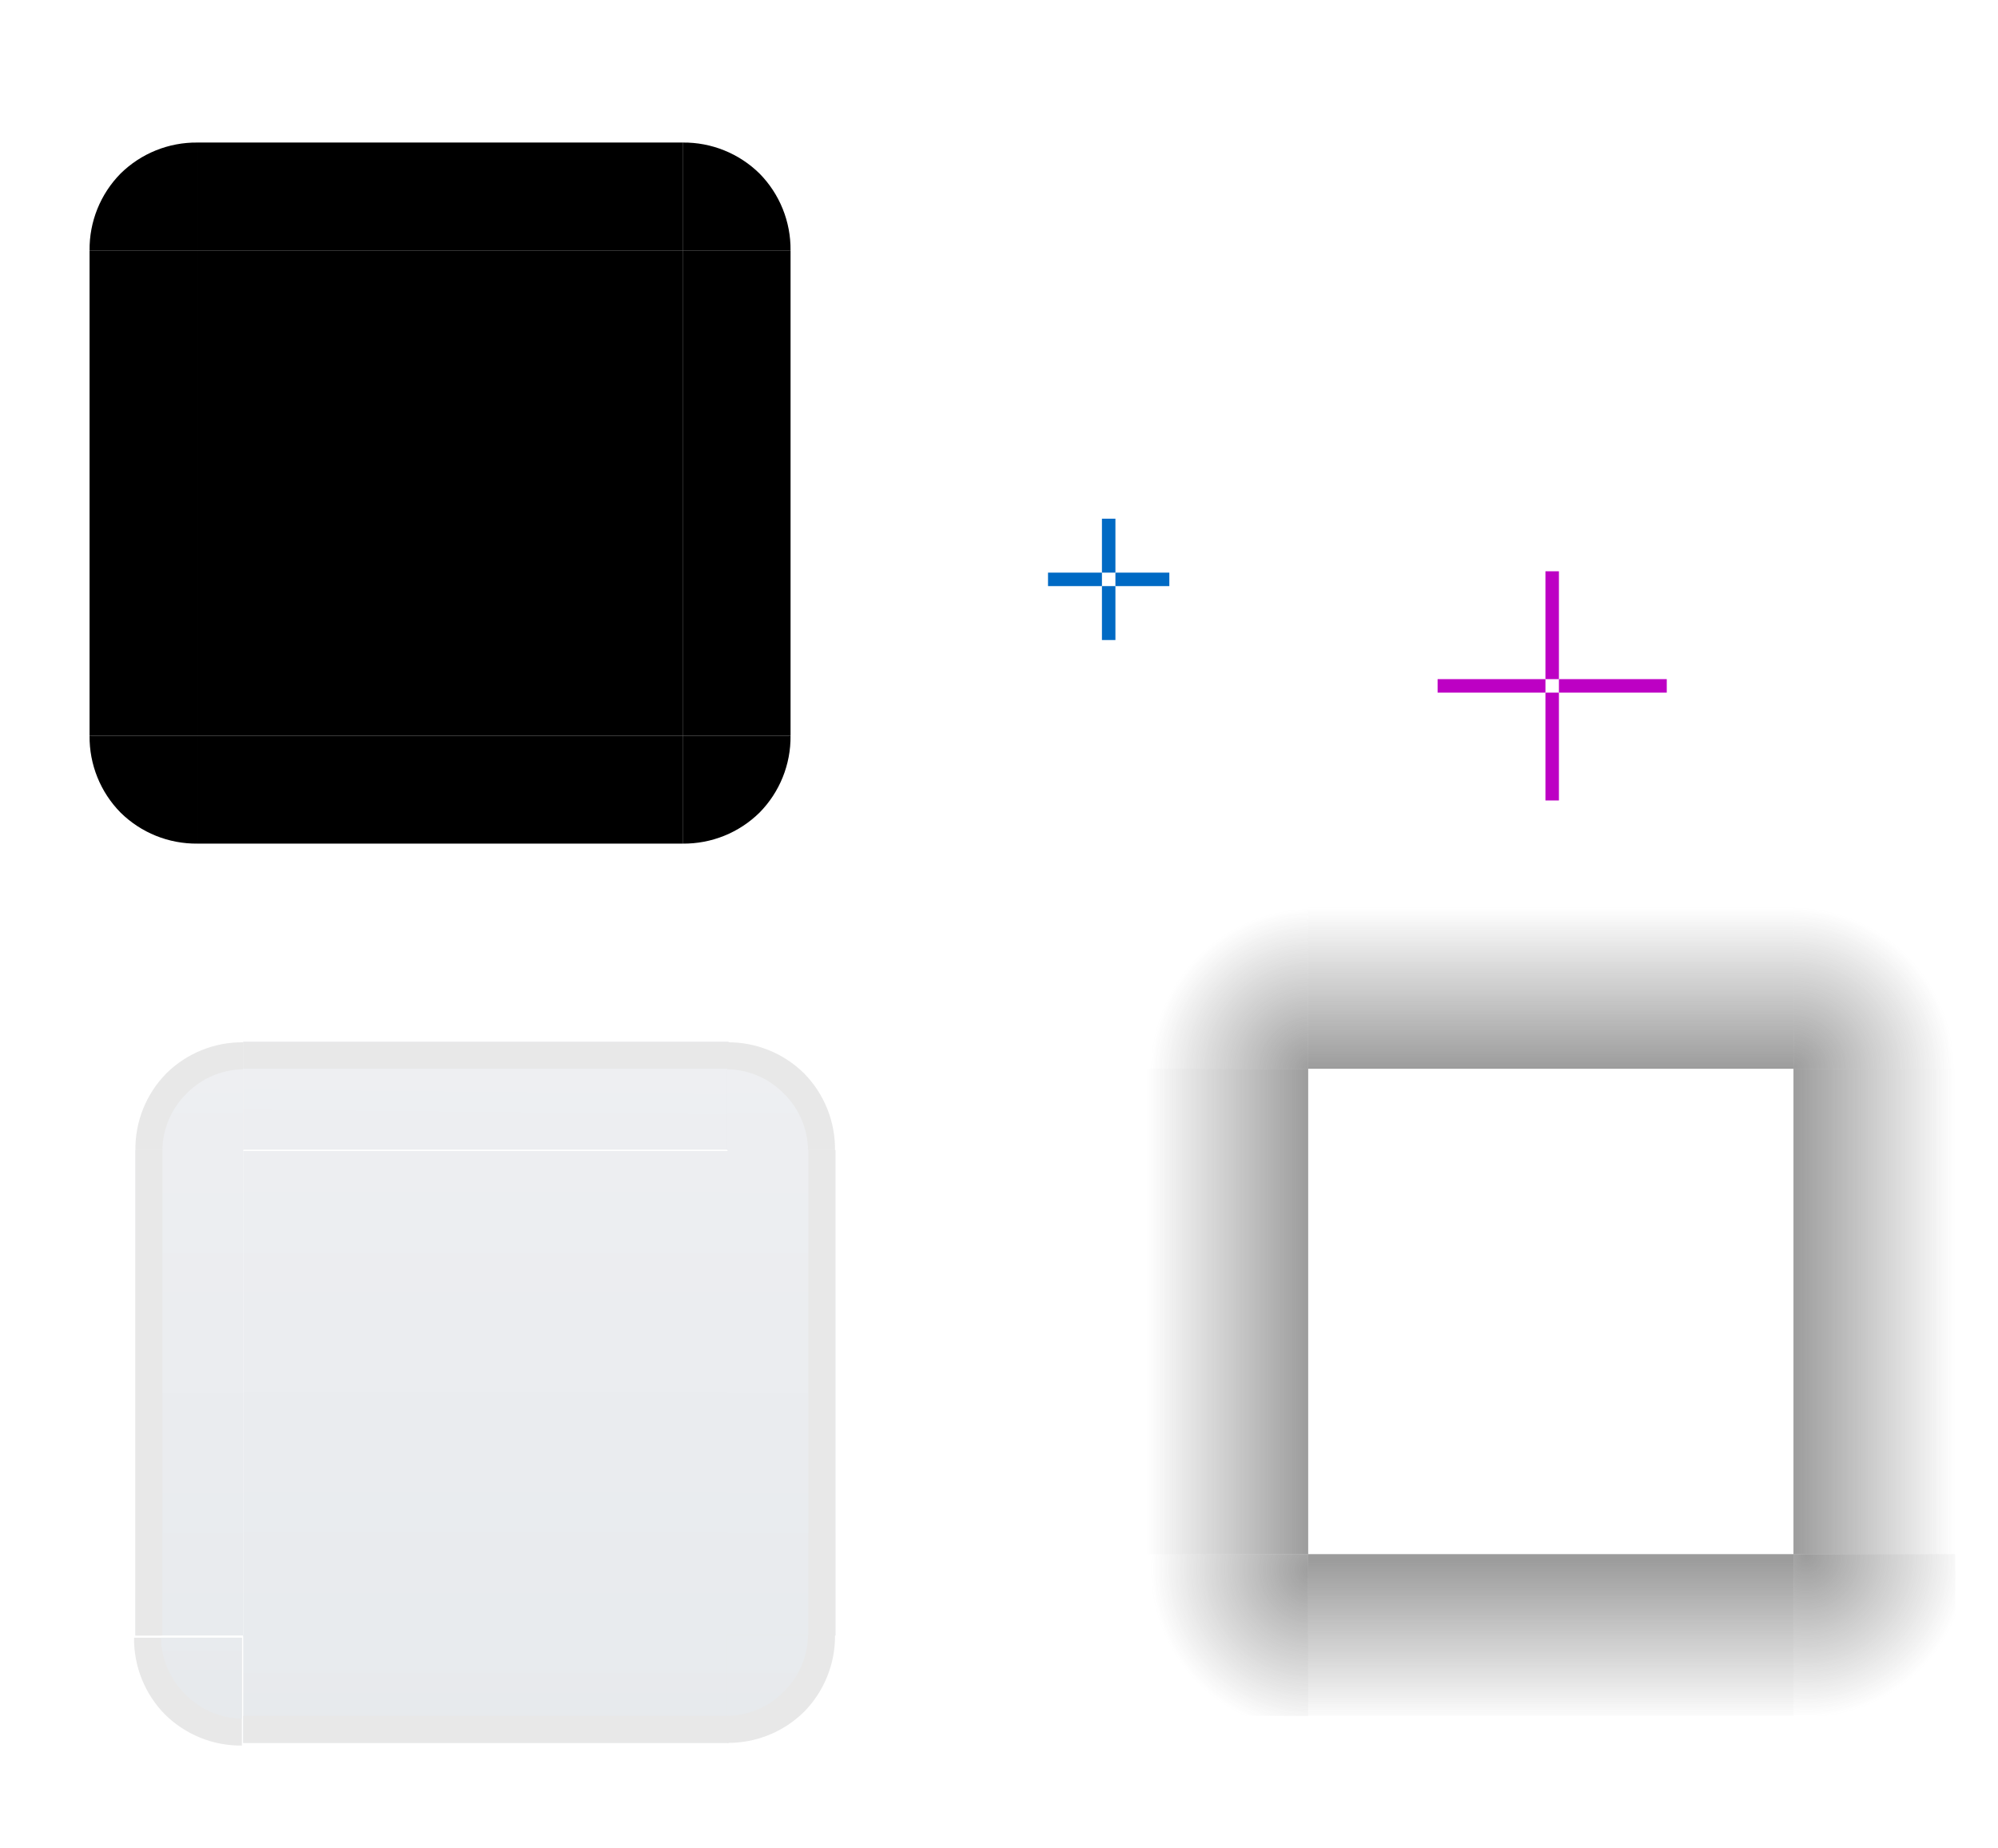
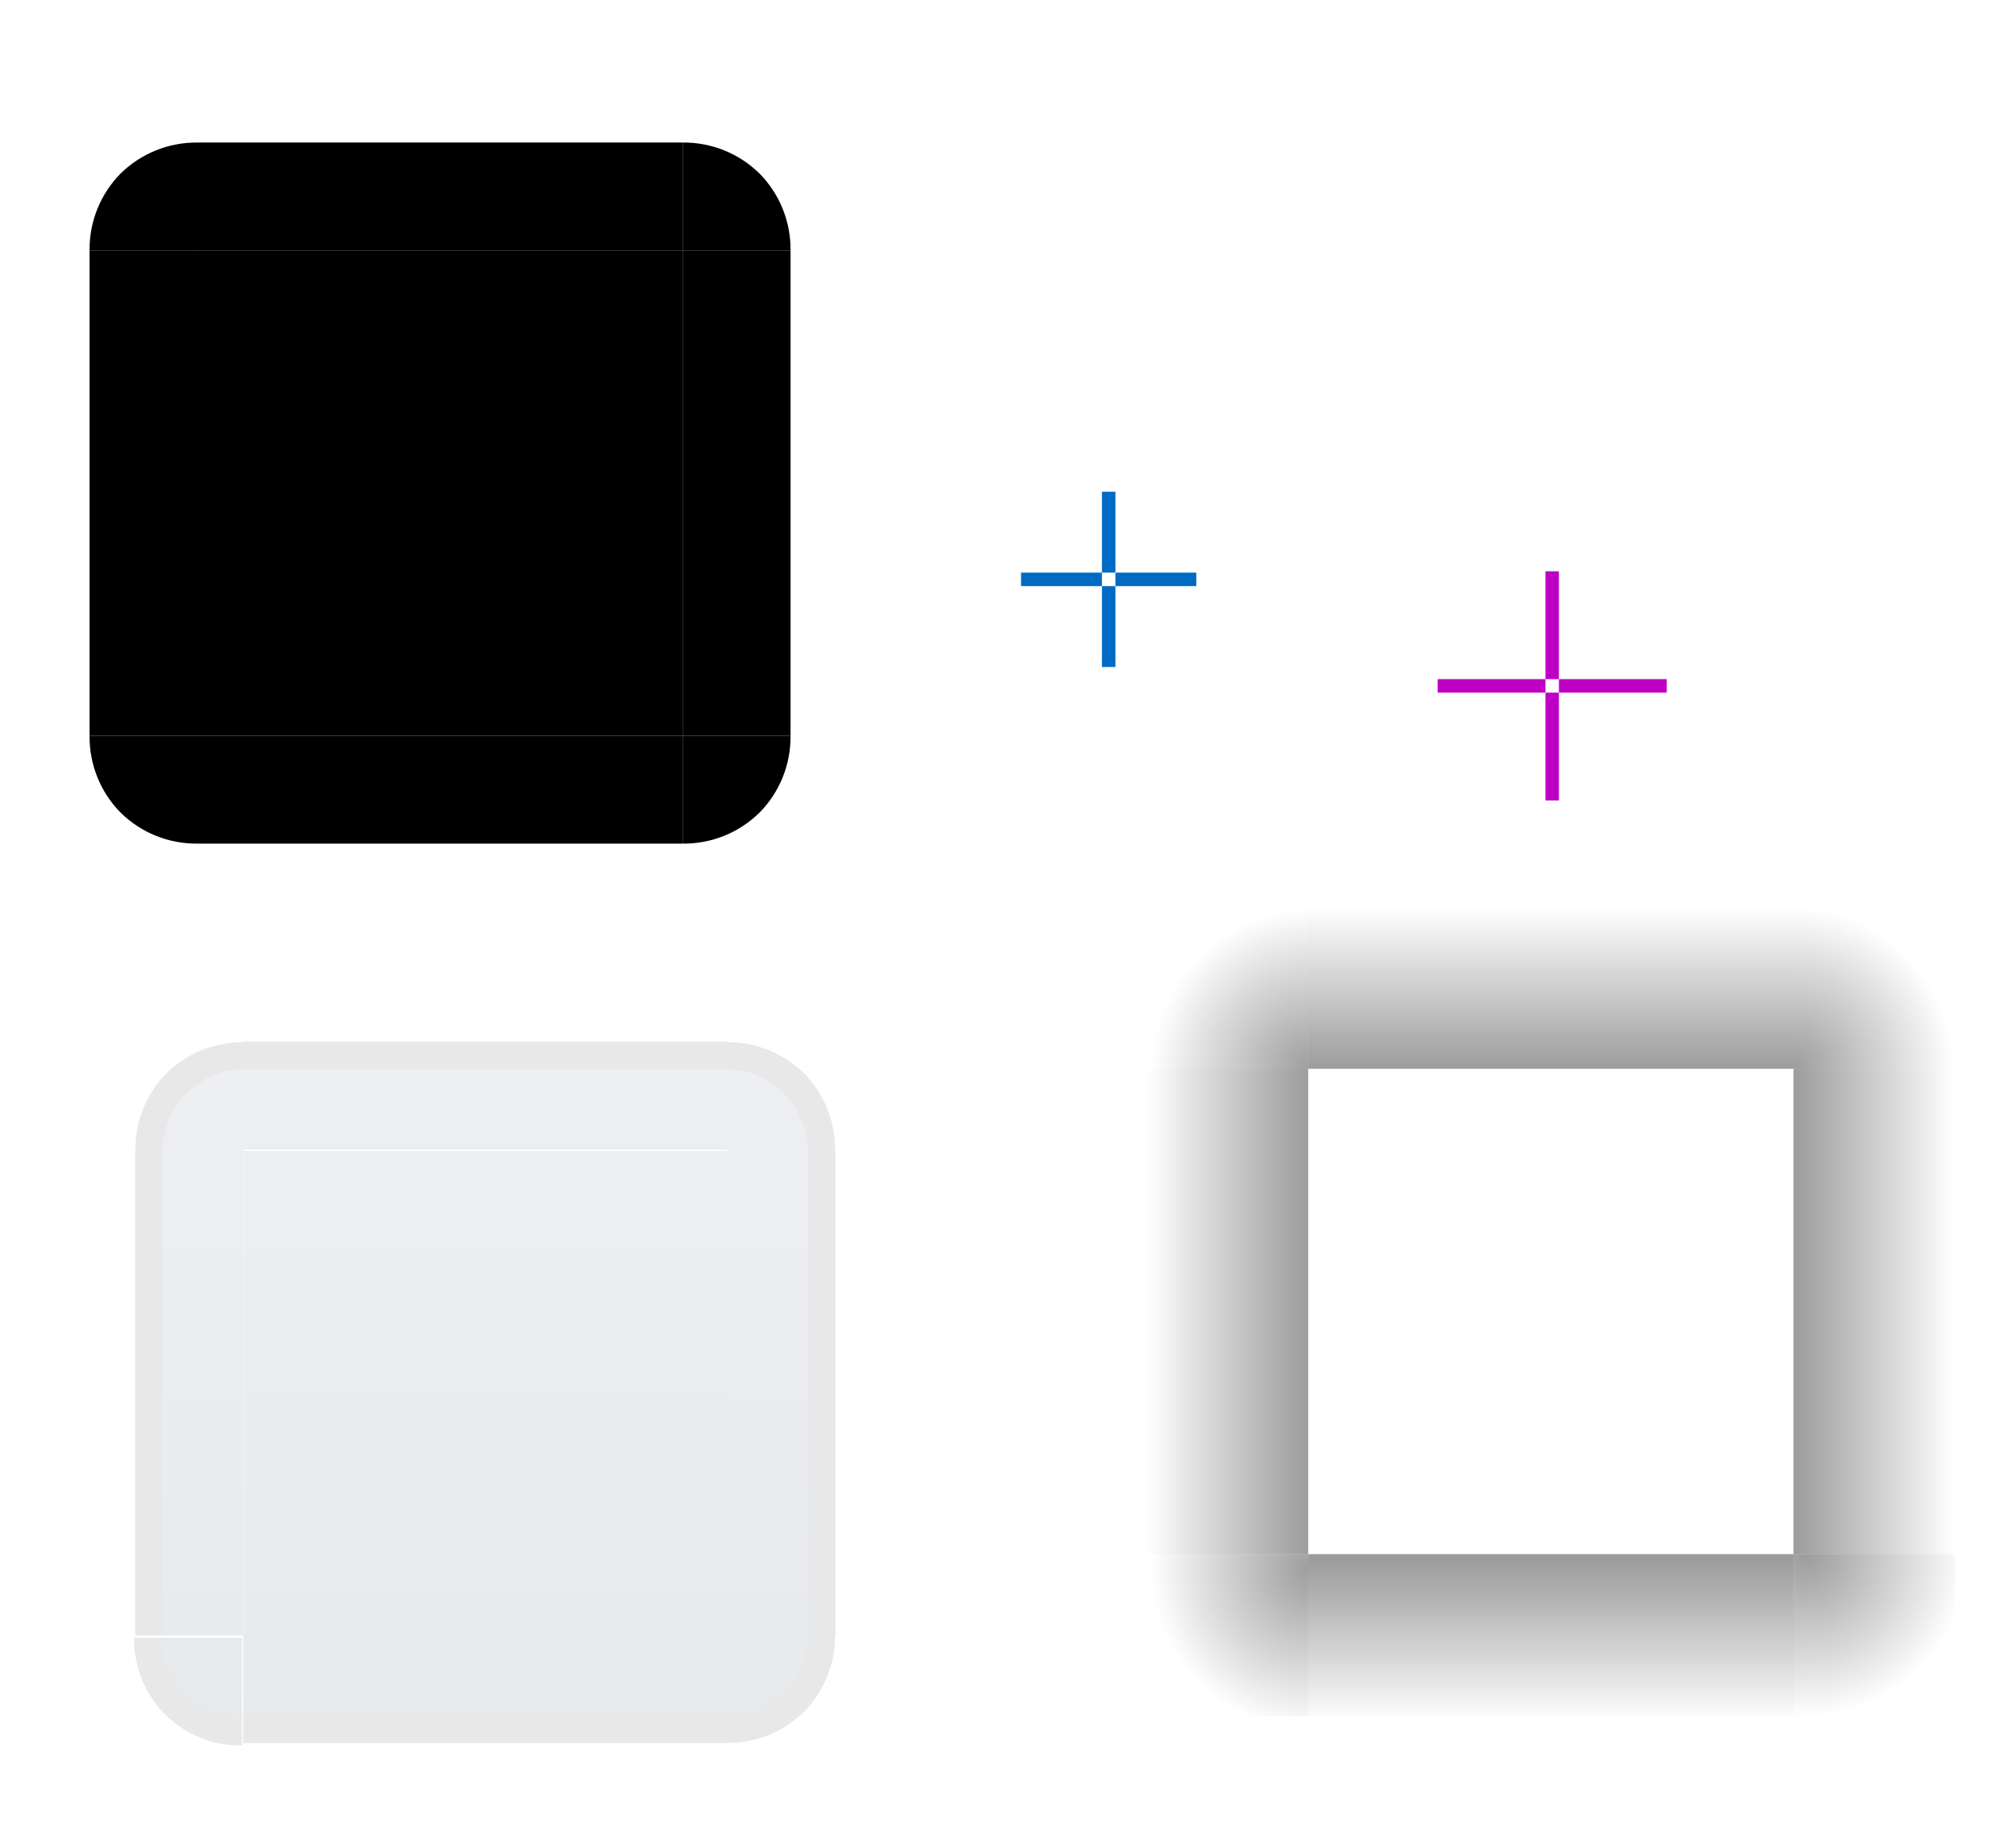
<svg xmlns="http://www.w3.org/2000/svg" xmlns:ns1="http://www.openswatchbook.org/uri/2009/osb" xmlns:xlink="http://www.w3.org/1999/xlink" width="148.216" height="137.016" id="svg3642" version="1.0" viewBox="0 0 148.216 137.016">
  <defs id="defs3644">
    <linearGradient id="linearGradient1038" ns1:paint="solid">
      <stop style="stop-color:#000000;stop-opacity:1;" offset="0" id="stop1036" />
    </linearGradient>
    <linearGradient id="linearGradient1032" ns1:paint="solid">
      <stop style="stop-color:#000000;stop-opacity:1;" offset="0" id="stop1030" />
    </linearGradient>
    <linearGradient id="linearGradient1026" ns1:paint="solid">
      <stop style="stop-color:#000000;stop-opacity:1;" offset="0" id="stop1024" />
    </linearGradient>
    <linearGradient id="linearGradient1020" ns1:paint="solid">
      <stop style="stop-color:#000000;stop-opacity:1;" offset="0" id="stop1018" />
    </linearGradient>
    <linearGradient id="border" ns1:paint="solid">
      <stop style="stop-color:#e8e8e8;stop-opacity:1;" offset="0" id="stop1012" />
    </linearGradient>
    <linearGradient id="bgnew">
      <stop id="stop958" offset="0" style="stop-color:#e7eaed;stop-opacity:1" />
      <stop id="stop960" offset="1" style="stop-color:#eeeff2;stop-opacity:1" />
    </linearGradient>
    <linearGradient ns1:paint="solid" id="mask">
      <stop id="stop896" offset="0" style="stop-color:#000000;stop-opacity:1;" />
    </linearGradient>
    <linearGradient y2="202.6" x2="-301.8" y1="202.6" x1="-304.8" gradientTransform="matrix(2.667,0,0,0.75,565.5,45.57)" gradientUnits="userSpaceOnUse" id="linearGradient933" xlink:href="#mask" />
    <linearGradient y2="328.8" x2="229.6" y1="328.8" x1="226.6" gradientTransform="matrix(2.667,0,0,0.75,-388.8,18.8)" gradientUnits="userSpaceOnUse" id="linearGradient935" xlink:href="#mask" />
    <linearGradient y2="202.6" x2="-352.8" y1="202.6" x1="-355.8" gradientTransform="matrix(2.667,0,0,0.75,657.5,45.57)" gradientUnits="userSpaceOnUse" id="linearGradient937" xlink:href="#mask" />
    <linearGradient y2="328.8" x2="226.6" y1="328.8" x1="178.6" gradientTransform="matrix(0.75,0,0,0.75,45.57,18.8)" gradientUnits="userSpaceOnUse" id="linearGradient939" xlink:href="#mask" />
    <linearGradient y2="328.8" x2="178.6" y1="328.8" x1="175.6" gradientTransform="matrix(2.667,0,0,0.75,-296.8,18.8)" gradientUnits="userSpaceOnUse" id="linearGradient941" xlink:href="#mask" />
    <linearGradient gradientTransform="translate(0.9156,69.4)" y2="-312.8" x2="222.6" y1="-312.8" x1="214.6" gradientUnits="userSpaceOnUse" id="linearGradient943" xlink:href="#mask" />
    <linearGradient y2="-312.8" x2="222.6" y1="-312.8" x1="214.6" gradientTransform="translate(-394.1,69.4)" gradientUnits="userSpaceOnUse" id="linearGradient945" xlink:href="#mask" />
    <linearGradient y2="-312.8" x2="222.6" y1="-312.8" x1="214.6" gradientTransform="translate(0.9172,600.2)" gradientUnits="userSpaceOnUse" id="linearGradient947" xlink:href="#mask" />
    <linearGradient y2="-312.8" x2="222.6" y1="-312.8" x1="214.6" gradientTransform="translate(-394.1,600.2)" gradientUnits="userSpaceOnUse" id="linearGradient949" xlink:href="#mask" />
    <linearGradient xlink:href="#bgnew" id="linearGradient927" x1="182.9" y1="358.1" x2="182.9" y2="306.1" gradientUnits="userSpaceOnUse" />
    <linearGradient xlink:href="#bgnew" id="linearGradient936" x1="178.6" y1="334.3" x2="230.6" y2="334.8" gradientUnits="userSpaceOnUse" />
    <linearGradient xlink:href="#bgnew" id="linearGradient944" x1="230.6" y1="349.1" x2="178.6" y2="349.1" gradientUnits="userSpaceOnUse" />
    <linearGradient xlink:href="#bgnew" id="linearGradient970" x1="228.1" y1="-360.9" x2="228" y2="-308.7" gradientUnits="userSpaceOnUse" />
    <linearGradient xlink:href="#bgnew" id="linearGradient978" x1="222.6" y1="360.8" x2="222.6" y2="308.8" gradientUnits="userSpaceOnUse" />
    <linearGradient xlink:href="#bgnew" id="linearGradient986" x1="227.9" y1="-310.9" x2="227.9" y2="-358.9" gradientUnits="userSpaceOnUse" />
    <linearGradient xlink:href="#bgnew" id="linearGradient994" x1="228.1" y1="-360.7" x2="228.1" y2="-308.7" gradientUnits="userSpaceOnUse" />
    <linearGradient xlink:href="#bgnew" id="linearGradient1002" x1="222.7" y1="360.8" x2="222.7" y2="308.8" gradientUnits="userSpaceOnUse" />
    <linearGradient xlink:href="#bgnew" id="linearGradient1010" x1="228" y1="-308.7" x2="228" y2="-360.7" gradientUnits="userSpaceOnUse" />
    <linearGradient xlink:href="#border" id="linearGradient1016" x1="228.6" y1="334.8" x2="230.6" y2="334.8" gradientUnits="userSpaceOnUse" />
    <linearGradient xlink:href="#border" id="linearGradient1022" x1="228" y1="-312.7" x2="236" y2="-312.7" gradientUnits="userSpaceOnUse" />
    <linearGradient xlink:href="#border" id="linearGradient1028" x1="228.6" y1="334.8" x2="230.6" y2="334.8" gradientUnits="userSpaceOnUse" />
    <linearGradient xlink:href="#border" id="linearGradient1034" x1="228" y1="-312.7" x2="236" y2="-312.7" gradientUnits="userSpaceOnUse" />
    <linearGradient xlink:href="#border" id="linearGradient1040" x1="228" y1="-312.7" x2="236" y2="-312.7" gradientUnits="userSpaceOnUse" />
    <linearGradient xlink:href="#border" id="linearGradient1042" x1="228.6" y1="334.8" x2="230.6" y2="334.8" gradientUnits="userSpaceOnUse" />
    <linearGradient xlink:href="#border" id="linearGradient1044" x1="228" y1="-312.7" x2="236" y2="-312.7" gradientUnits="userSpaceOnUse" />
    <linearGradient xlink:href="#border" id="linearGradient1046" x1="228.6" y1="334.8" x2="230.6" y2="334.8" gradientUnits="userSpaceOnUse" />
    <radialGradient r="1.5" fy="304.6" fx="300.1" cy="304.6" cx="300.1" gradientTransform="matrix(-8,0,0,-8,2663,2782)" gradientUnits="userSpaceOnUse" id="radialGradient932" xlink:href="#shadcorn" />
    <linearGradient id="shadcorn">
      <stop style="stop-color:#404040;stop-opacity:1" offset="0" id="stop1137" />
      <stop style="stop-color:#404040;stop-opacity:0" offset="1" id="stop1139" />
    </linearGradient>
    <radialGradient r="1.5" fy="304.6" fx="300.1" cy="304.6" cx="300.1" gradientTransform="matrix(8,0,0,-8,-2102,2781)" gradientUnits="userSpaceOnUse" id="radialGradient928" xlink:href="#shadcorn" />
    <radialGradient r="1.5" fy="304.4" fx="300.1" cy="304.4" cx="300.1" gradientTransform="matrix(-8,0,0,8,2663,-2127)" gradientUnits="userSpaceOnUse" id="radialGradient924" xlink:href="#shadcorn" />
    <linearGradient xlink:href="#shad2" id="linearGradient1167" x1="254.4" y1="329.3" x2="246.4" y2="329.3" gradientUnits="userSpaceOnUse" gradientTransform="matrix(1.5,0,0,1,-119.7,-7.475)" />
    <linearGradient id="shad2">
      <stop id="stop929" offset="0" style="stop-color:#404040;stop-opacity:1" />
      <stop id="stop939" offset="1" style="stop-color:#3f3f3f;stop-opacity:0" />
    </linearGradient>
    <linearGradient xlink:href="#shad2" id="linearGradient1151" x1="290.4" y1="333.6" x2="298.4" y2="333.6" gradientUnits="userSpaceOnUse" gradientTransform="matrix(1.5,0,0,1,-137.7,-7.475)" />
    <linearGradient y2="301.6" x2="278.3" y1="304.6" x1="278.3" gradientTransform="matrix(0.75,0,0,-4,72.74,1563)" gradientUnits="userSpaceOnUse" id="linearGradient883" xlink:href="#shad2" />
    <radialGradient xlink:href="#shadcorn" id="radialGradient1143" cx="302.5" cy="303.6" fx="302.5" fy="303.6" r="4" gradientUnits="userSpaceOnUse" gradientTransform="matrix(3,7.995e-5,3.738e-5,2.999,-609.7,-602.4)" />
    <linearGradient xlink:href="#shad2" id="linearGradient1159" x1="254.4" y1="315.6" x2="254.4" y2="307.6" gradientUnits="userSpaceOnUse" gradientTransform="matrix(1,0,0,1.5,7.434,-165.3)" />
  </defs>
  <style type="text/css" id="current-color-scheme">
      .ColorScheme-Text {
        color:#31363b;
      }
      .ColorScheme-Background{
        color:#eff0f1;
      }
      .ColorScheme-ViewText {
        color:#31363b;
      }
      .ColorScheme-ViewBackground{
        color:#fcfcfc;
      }
      .ColorScheme-ViewHover {
        color:#3daee9;
      }
      .ColorScheme-ViewFocus{
        color:#3daee9;
      }
      .ColorScheme-ButtonText {
        color:#31363b;
      }
      .ColorScheme-ButtonBackground{
        color:#eff0f1;
      }
      .ColorScheme-ButtonHover {
        color:#3daee9;
      }
      .ColorScheme-ButtonFocus{
        color:#3daee9;
      }
  </style>
  <g id="layer1" transform="translate(-164.8559,-228.8272)">
    <rect transform="rotate(-90)" y="179.5" x="-247.4" height="36" width="8.001" id="mask-top" class="ColorScheme-Background" style="color:#eff0f1;fill:url(#linearGradient933);fill-opacity:1.0;stroke:none;stroke-width:0.24" />
    <rect style="color:#eff0f1;fill:url(#linearGradient935);fill-opacity:1.0;stroke:none;stroke-width:0.24" id="mask-right" class="ColorScheme-Background" width="8.001" height="36" x="215.5" y="247.4" />
    <rect style="color:#eff0f1;fill:url(#linearGradient937);fill-opacity:1.0;stroke:none;stroke-width:0.24" id="mask-bottom" class="ColorScheme-Background" width="8.001" height="36" x="-291.4" y="179.5" transform="rotate(-90)" />
    <rect y="247.4" x="179.5" height="36" width="36" id="mask-center" class="ColorScheme-Background" style="color:#eff0f1;fill:url(#linearGradient939);fill-opacity:1.0;stroke:none;stroke-width:0.96" />
    <rect y="247.4" x="171.5" height="36" width="8.001" id="mask-left" class="ColorScheme-Background" style="color:#eff0f1;fill:url(#linearGradient941);fill-opacity:1.0;stroke:none;stroke-width:0.24" />
    <path style="opacity:1;fill:url(#linearGradient943);fill-opacity:1.0;fill-rule:evenodd;stroke:none;stroke-width:1.007;stroke-linecap:square;stroke-linejoin:miter;stroke-miterlimit:4;stroke-dasharray:none;stroke-dashoffset:0;stroke-opacity:0.827;paint-order:normal" id="mask-topright" d="m 223.5,-247.4 a 8.001,7.998 0 0 1 -2.3,5.7 8.001,7.998 0 0 1 -5.7,2.3 l 0,-8 z" transform="scale(1,-1)" />
    <path transform="scale(-1)" d="m -171.5,-247.4 a 8.001,7.998 0 0 1 -2.3,5.7 8.001,7.998 0 0 1 -5.7,2.3 l 0,-8 z" id="mask-topleft" style="opacity:1;fill:url(#linearGradient945);fill-opacity:1.0;fill-rule:evenodd;stroke:none;stroke-width:1.007;stroke-linecap:square;stroke-linejoin:miter;stroke-miterlimit:4;stroke-dasharray:none;stroke-dashoffset:0;stroke-opacity:0.827;paint-order:normal" />
    <path d="m 223.5,283.4 a 8.001,7.998 0 0 1 -2.3,5.7 8.001,7.998 0 0 1 -5.7,2.3 l 0,-8 z" id="mask-bottomright" style="opacity:1;fill:url(#linearGradient947);fill-opacity:1.0;fill-rule:evenodd;stroke:none;stroke-width:1.007;stroke-linecap:square;stroke-linejoin:miter;stroke-miterlimit:4;stroke-dasharray:none;stroke-dashoffset:0;stroke-opacity:0.827;paint-order:normal" />
    <path d="m -171.5,283.4 a 8.001,7.998 0 0 1 -2.3,5.7 8.001,7.998 0 0 1 -5.7,2.3 l 0,-8 z" id="mask-bottomleft" style="opacity:1;fill:url(#linearGradient949);fill-opacity:1.0;fill-rule:evenodd;stroke:none;stroke-width:1.007;stroke-linecap:square;stroke-linejoin:miter;stroke-miterlimit:4;stroke-dasharray:none;stroke-dashoffset:0;stroke-opacity:0.827;paint-order:normal" transform="scale(-1,1)" />
-     <rect transform="scale(-1)" style="fill:#006ac4;fill-opacity:1;stroke:none;stroke-width:0.408" id="hint-right-margin" width="4" height="1" x="-251.6" y="-272.3" />
-     <rect y="-272.3" x="-246.6" height="1" width="4" id="hint-left-margin" style="fill:#006ac4;fill-opacity:1;stroke:none;stroke-width:0.408" transform="scale(-1)" />
-     <rect y="-247.6" x="272.3" height="1" width="4" id="hint-bottom-margin" style="fill:#006ac4;fill-opacity:1;stroke:none;stroke-width:0.408" transform="rotate(90)" />
-     <rect y="267.3" x="246.6" height="4" width="1" id="hint-top-margin" style="fill:#006ac4;fill-opacity:1;stroke:none;stroke-width:8164945.5" />
+     <rect transform="scale(-1)" style="fill:#006ac4;fill-opacity:1;stroke:none;stroke-width:0.408" id="hint-right-margin" width="6" height="1" x="-253.6" y="-272.3" />
+     <rect y="-272.3" x="-246.6" height="1" width="6" id="hint-left-margin" style="fill:#006ac4;fill-opacity:1;stroke:none;stroke-width:0.408" transform="scale(-1)" />
+     <rect y="-247.6" x="272.3" height="1" width="6" id="hint-bottom-margin" style="fill:#006ac4;fill-opacity:1;stroke:none;stroke-width:0.408" transform="rotate(90)" />
+     <rect y="265.3" x="246.6" height="6" width="1" id="hint-top-margin" style="fill:#006ac4;fill-opacity:1;stroke:none;stroke-width:8164945.5" />
    <rect y="314.2" x="182.9" height="36" width="36" id="center" class="ColorScheme-Background" style="color:#eff0f1;fill:url(#linearGradient927);fill-opacity:1;stroke:none;stroke-width:0.96" />
    <g id="right" transform="translate(-3.771,-2.664)">
      <rect y="316.8" x="222.6" height="36" width="8.001" class="ColorScheme-Background" id="rect1267" style="color:#eff0f1;fill:url(#linearGradient1002);fill-opacity:1;stroke:none;stroke-width:0.24" />
      <rect style="color:#eff0f1;fill:url(#linearGradient1016);fill-opacity:1;stroke:none;stroke-width:0.24" id="rect1257" class="ColorScheme-Background" width="2" height="36" x="228.6" y="316.8" />
    </g>
    <g transform="matrix(-1,0,0,1,405.5,-2.664)" id="left">
      <rect style="color:#eff0f1;fill:url(#linearGradient978);fill-opacity:1;stroke:none;stroke-width:0.24" id="rect1269" class="ColorScheme-Background" width="8.001" height="36" x="222.6" y="316.8" />
      <rect y="316.8" x="228.6" height="36" width="2" class="ColorScheme-Background" id="rect1271" style="color:#eff0f1;fill:url(#linearGradient1046);fill-opacity:1.0;stroke:none;stroke-width:0.24" />
    </g>
    <g transform="rotate(-90,201.4,335.3)" id="top">
      <rect style="color:#eff0f1;fill:url(#linearGradient936);fill-opacity:1.0;stroke:none;stroke-width:0.24" id="rect1277" class="ColorScheme-Background" width="8.001" height="36" x="222.6" y="316.8" />
      <rect y="316.8" x="228.6" height="36" width="2" class="ColorScheme-Background" id="rect1279" style="color:#eff0f1;fill:url(#linearGradient1028);fill-opacity:1.0;stroke:none;stroke-width:0.24" />
    </g>
    <g transform="rotate(90,204.1,331.6)" id="bottom">
      <rect style="color:#eff0f1;fill:url(#linearGradient944);fill-opacity:1.0;stroke:none;stroke-width:0.24" id="rect1285" class="ColorScheme-Background" width="8.001" height="36" x="222.6" y="316.8" />
      <rect y="316.8" x="228.6" height="36" width="2" class="ColorScheme-Background" id="rect1287" style="color:#eff0f1;fill:url(#linearGradient1042);fill-opacity:1.0;stroke:none;stroke-width:0.24" />
    </g>
    <g id="topright" transform="translate(-9.201,-2.564)">
      <path transform="scale(1,-1)" d="m 236,-316.7 a 8.001,7.998 0 0 1 -2.3,5.7 8.001,7.998 0 0 1 -5.7,2.3 l 0,-8 z" id="path1301" style="opacity:1;fill:url(#linearGradient1022);fill-opacity:1.0;fill-rule:evenodd;stroke:none;stroke-width:1.007;stroke-linecap:square;stroke-linejoin:miter;stroke-miterlimit:4;stroke-dasharray:none;stroke-dashoffset:0;stroke-opacity:0.827;paint-order:normal" />
      <path style="opacity:1;fill:url(#linearGradient994);fill-opacity:1.0;fill-rule:evenodd;stroke:none;stroke-width:1.007;stroke-linecap:square;stroke-linejoin:miter;stroke-miterlimit:4;stroke-dasharray:none;stroke-dashoffset:0;stroke-opacity:0.827;paint-order:normal" id="path1293" d="m 234,-316.7 a 5.999,6 0 0 1 -1.8,4.2 5.999,6 0 0 1 -4.2,1.8 l 0,-6 z" transform="scale(1,-1)" />
    </g>
    <g transform="matrix(-1,0,0,1,410.9,-2.564)" id="topleft">
      <path style="opacity:1;fill:url(#linearGradient1034);fill-opacity:1.0;fill-rule:evenodd;stroke:none;stroke-width:1.007;stroke-linecap:square;stroke-linejoin:miter;stroke-miterlimit:4;stroke-dasharray:none;stroke-dashoffset:0;stroke-opacity:0.827;paint-order:normal" id="path1303" d="m 236,-316.7 a 8.001,7.998 0 0 1 -2.3,5.7 8.001,7.998 0 0 1 -5.7,2.3 l 0,-8 z" transform="scale(1,-1)" />
      <path transform="scale(1,-1)" d="m 234,-316.7 a 5.999,6 0 0 1 -1.8,4.2 5.999,6 0 0 1 -4.2,1.8 l 0,-6 z" id="path1305" style="opacity:1;fill:url(#linearGradient970);fill-opacity:1;fill-rule:evenodd;stroke:none;stroke-width:1.007;stroke-linecap:square;stroke-linejoin:miter;stroke-miterlimit:4;stroke-dasharray:none;stroke-dashoffset:0;stroke-opacity:0.827;paint-order:normal" />
    </g>
    <g transform="matrix(1,0,0,-1,-9.201,666.8)" id="bottomright">
      <path style="opacity:1;fill:url(#linearGradient1040);fill-opacity:1.0;fill-rule:evenodd;stroke:none;stroke-width:1.007;stroke-linecap:square;stroke-linejoin:miter;stroke-miterlimit:4;stroke-dasharray:none;stroke-dashoffset:0;stroke-opacity:0.827;paint-order:normal" id="path1311" d="m 236,-316.7 a 8.001,7.998 0 0 1 -2.3,5.7 8.001,7.998 0 0 1 -5.7,2.3 l 0,-8 z" transform="scale(1,-1)" />
      <path transform="scale(1,-1)" d="m 234,-316.7 a 5.999,6 0 0 1 -1.8,4.2 5.999,6 0 0 1 -4.2,1.8 l 0,-6 z" id="path1313" style="opacity:1;fill:url(#linearGradient1010);fill-opacity:1;fill-rule:evenodd;stroke:none;stroke-width:1.007;stroke-linecap:square;stroke-linejoin:miter;stroke-miterlimit:4;stroke-dasharray:none;stroke-dashoffset:0;stroke-opacity:0.827;paint-order:normal" />
    </g>
    <g transform="rotate(-180,205.4,333.5)" id="bottomleft">
      <path style="opacity:1;fill:url(#linearGradient1044);fill-opacity:1.0;fill-rule:evenodd;stroke:none;stroke-width:1.007;stroke-linecap:square;stroke-linejoin:miter;stroke-miterlimit:4;stroke-dasharray:none;stroke-dashoffset:0;stroke-opacity:0.827;paint-order:normal" id="path1319" d="m 236,-316.7 a 8.001,7.998 0 0 1 -2.3,5.7 8.001,7.998 0 0 1 -5.7,2.3 l 0,-8 z" transform="scale(1,-1)" />
      <path transform="scale(1,-1)" d="m 234,-316.7 a 5.999,6 0 0 1 -1.8,4.2 5.999,6 0 0 1 -4.2,1.8 l 0,-6 z" id="path1321" style="opacity:1;fill:url(#linearGradient986);fill-opacity:1;fill-rule:evenodd;stroke:none;stroke-width:1.007;stroke-linecap:square;stroke-linejoin:miter;stroke-miterlimit:4;stroke-dasharray:none;stroke-dashoffset:0;stroke-opacity:0.827;paint-order:normal" />
    </g>
    <path id="shadow-top" d="m 297.9,308.1 v -12 h -36 v 12 z" style="opacity:0.518;fill:url(#linearGradient1159);fill-opacity:1;stroke:none;stroke-width:0.817" />
    <path style="opacity:0.518;fill:url(#radialGradient1143);fill-opacity:1;stroke:none;stroke-width:0.263" d="m 309.9,308.1 v -12 h -12 v 12 z" id="shadow-topright" />
    <rect id="shadow-center" height="36" x="261.9" y="308.1" width="36" class="ColorScheme-ViewBackground" style="color:#fcfcfc;opacity:0.518;fill:#000000;fill-opacity:1;stroke-width:15999998" />
    <rect y="-280.2" x="-288.5" height="1" width="8" id="shadow-hint-right-margin" style="fill:#bd00c4;fill-opacity:1;stroke:none;stroke-width:0.408" transform="scale(-1)" />
    <rect transform="scale(-1)" style="fill:#bd00c4;fill-opacity:1;stroke:none;stroke-width:0.408" id="shadow-hint-left-margin" width="8" height="1" x="-279.5" y="-280.2" />
    <rect transform="rotate(90)" style="fill:#bd00c4;fill-opacity:1;stroke:none;stroke-width:0.408" id="shadow-hint-bottom-margin" width="8" height="1" x="280.2" y="-280.5" />
    <rect style="fill:#bd00c4;fill-opacity:1;stroke:none;stroke-width:8164945.5" id="shadow-hint-top-margin" width="1" height="8" x="279.5" y="271.2" />
    <path style="opacity:0.518;fill:url(#linearGradient883);fill-opacity:1;stroke:none;stroke-width:0.817" d="m 297.9,344.1 v 12 h -36 v -12 z" id="shadow-bottom" />
    <path style="opacity:0.518;fill:url(#linearGradient1151);fill-opacity:1;stroke:none;stroke-width:0.817" d="m 297.9,344.1 h 12 v -36 h -12 z" id="shadow-right" />
    <path style="opacity:0.518;fill:url(#linearGradient1167);fill-opacity:1;stroke:none;stroke-width:0.817" d="m 261.9,308.1 h -12 v 36 h 12 z" id="shadow-left" />
    <path id="shadow-topleft" d="m 249.9,308.1 v -12 h 12 v 12 z" style="opacity:0.518;fill:url(#radialGradient924);fill-opacity:1;stroke:none;stroke-width:0.263" />
    <path id="shadow-bottomright" d="m 309.9,344.1 v 12 h -12 v -12 z" style="opacity:0.518;fill:url(#radialGradient928);fill-opacity:1;stroke:none;stroke-width:0.263" />
    <path id="shadow-bottomleft" d="m 249.9,344.1 v 12 h 12 v -12 z" style="opacity:0.518;fill:url(#radialGradient932);fill-opacity:1;stroke:none;stroke-width:0.263" />
  </g>
</svg>
